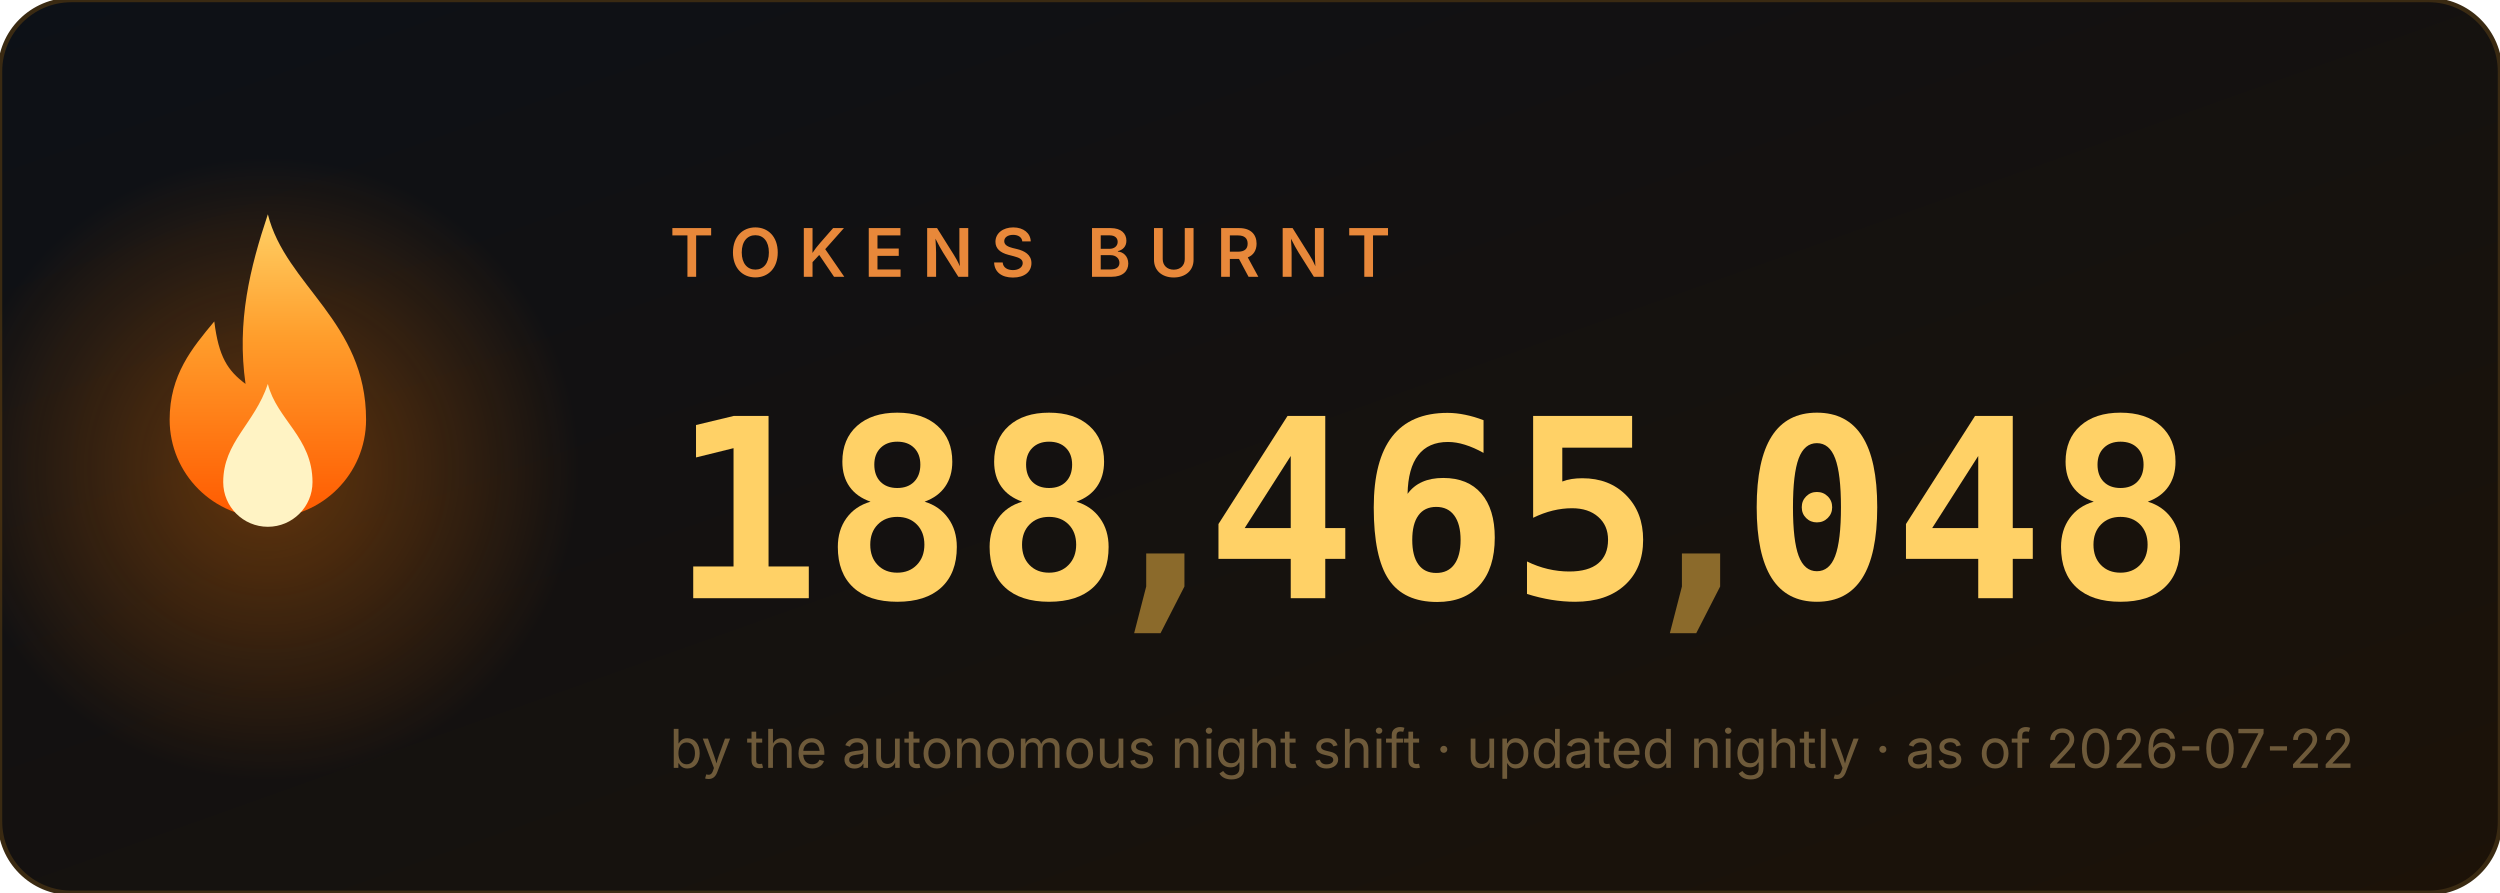
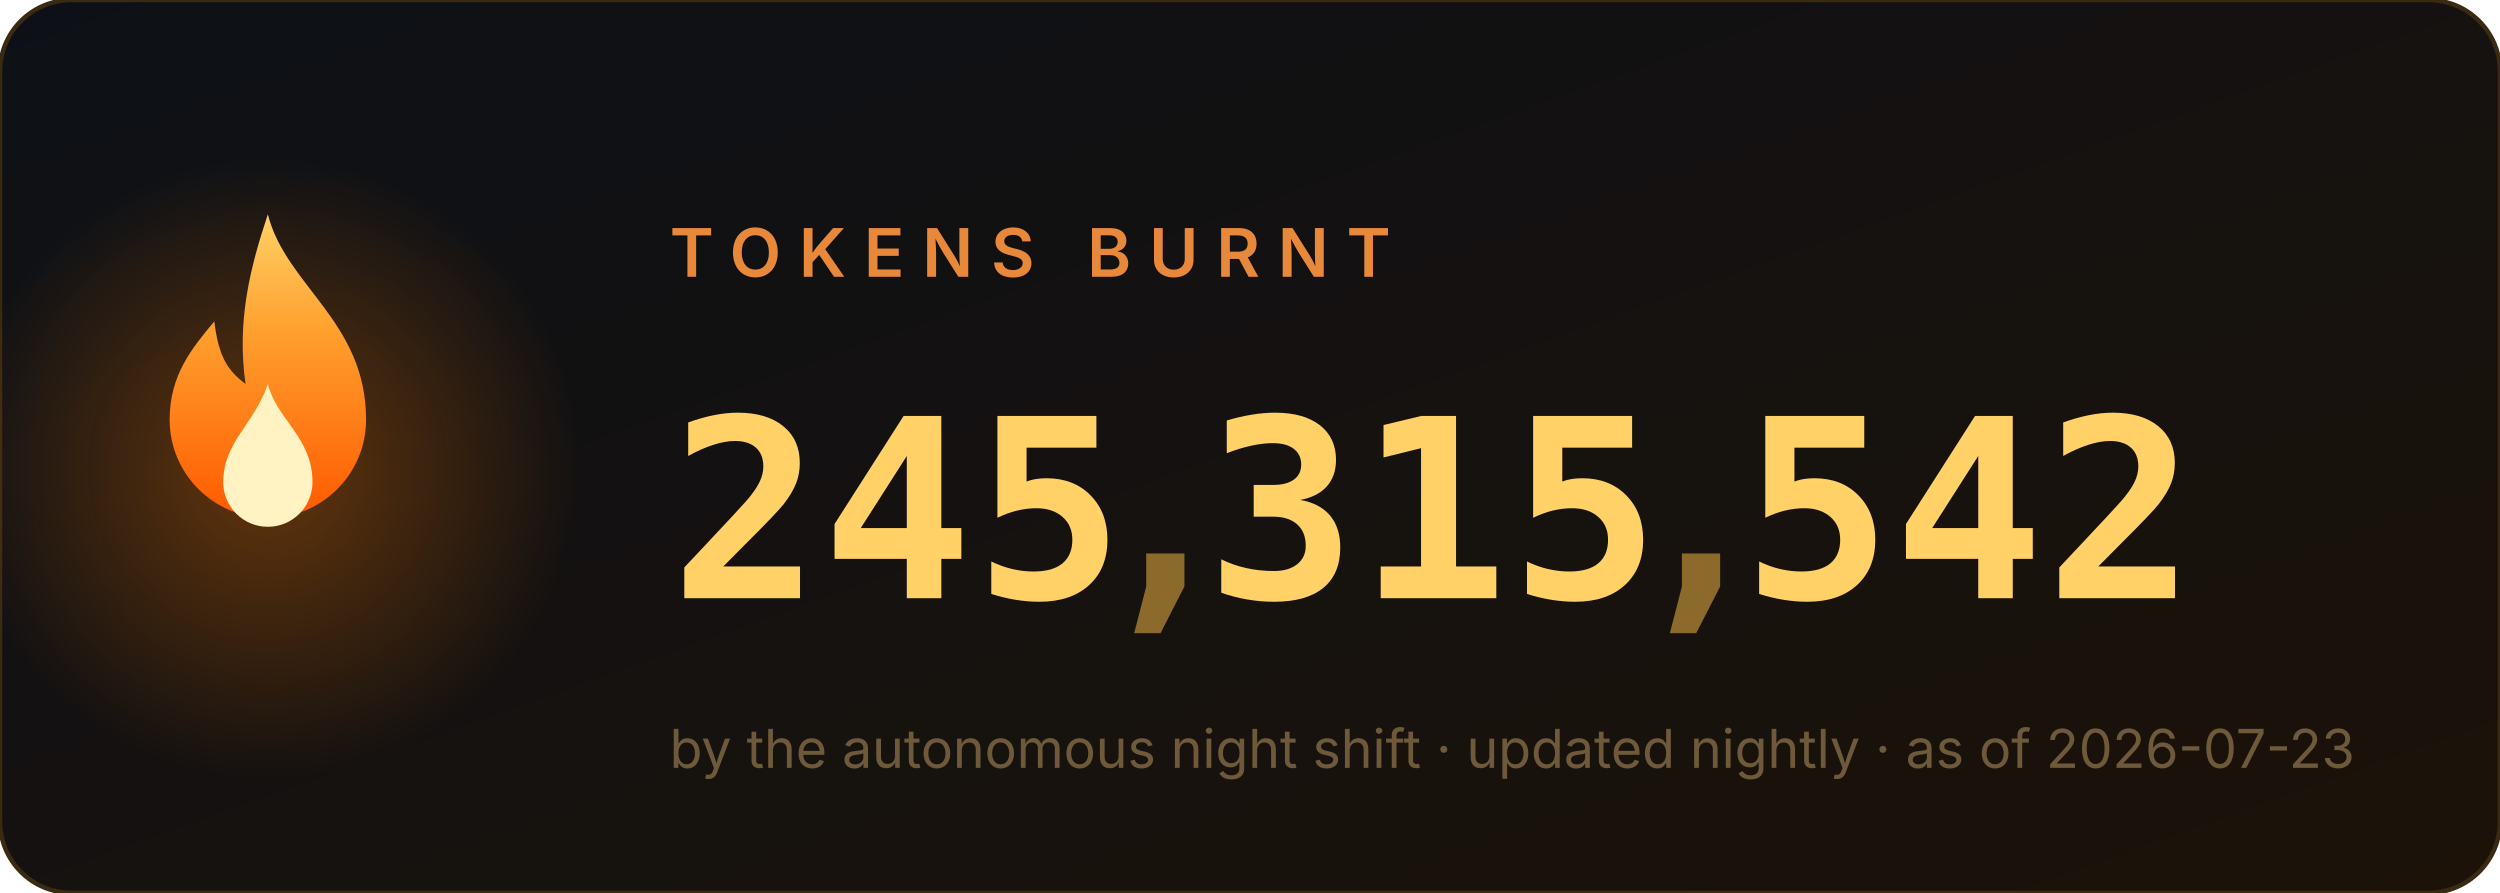
- <svg xmlns="http://www.w3.org/2000/svg" width="560" height="200" viewBox="0 0 560 200" role="img" aria-label="188,465,048 tokens burnt">
+ <svg xmlns="http://www.w3.org/2000/svg" width="560" height="200" viewBox="0 0 560 200" role="img" aria-label="245,315,542 tokens burnt">
  <style>
.num{font:700 56px ui-monospace,'Cascadia Code',Menlo,Consolas,monospace;fill:#ffd166}
.comma{fill:#8b6a2b}
.label{font:600 15px -apple-system,'Segoe UI',sans-serif;fill:#e8883a;letter-spacing:4px}
.sub{font:400 12px -apple-system,'Segoe UI',sans-serif;fill:#6e5a3a}
</style>
  <defs>
    <linearGradient id="bg" x1="0" y1="0" x2="1" y2="1">
      <stop offset="0" stop-color="#0d1117" />
      <stop offset="1" stop-color="#1c1208" />
    </linearGradient>
    <linearGradient id="fg" x1="0" y1="1" x2="0" y2="0">
      <stop offset="0" stop-color="#ff5a00" />
      <stop offset=".6" stop-color="#ff9e2c" />
      <stop offset="1" stop-color="#ffd166" />
    </linearGradient>
    <radialGradient id="halo">
      <stop offset="0" stop-color="#ff7b00" />
      <stop offset="1" stop-color="#ff7b00" stop-opacity="0" />
    </radialGradient>
  </defs>
  <rect width="560" height="200" rx="16" fill="url(#bg)" stroke="#3a2a12" />
  <circle cx="60" cy="105" r="70" fill="url(#halo)" opacity=".35">
    <animate attributeName="opacity" values=".25;.55;.25" dur="2.2s" repeatCount="indefinite" />
  </circle>
  <g transform="translate(60,128)">
    <g>
      <animateTransform attributeName="transform" type="scale" values="1 1;.95 1.1;1 1" dur="1.6s" repeatCount="indefinite" additive="sum" calcMode="spline" keySplines=".4 0 .6 1;.4 0 .6 1" />
      <path d="M0 -80c4 16 22 24 22 46a22 22 0 1 1-44 0c0-10 5-16 10-22 1 8 3 11 7 14-2-14 1-26 5-38z" fill="url(#fg)" />
      <path d="M0 -42c2 8 10 12 10 22a10 10 0 1 1-20 0c0-9 7-13 10-22z" fill="#fff3c4">
        <animateTransform attributeName="transform" type="scale" values="1 1;1.06 .92;1 1" dur="1.1s" repeatCount="indefinite" additive="sum" calcMode="spline" keySplines=".4 0 .6 1;.4 0 .6 1" />
      </path>
    </g>
  </g>
  <text x="150" y="62" class="label">TOKENS BURNT</text>
  <svg x="150" y="84" width="34" height="64" viewBox="0 0 34 64">
-     <g transform="translate(0,-64)">
+     <g transform="translate(0,-128)">
      <g>
-         <animateTransform attributeName="transform" type="translate" values="0 64;0 64;0 0" keyTimes="0;0.000;1" dur="0.97s" begin="0s" fill="freeze" additive="sum" calcMode="spline" keySplines="0 0 1 1;.2 .7 .3 1" />
+         <animateTransform attributeName="transform" type="translate" values="0 128;0 128;0 0" keyTimes="0;0.000;1" dur="1.04s" begin="0s" fill="freeze" additive="sum" calcMode="spline" keySplines="0 0 1 1;.2 .7 .3 1" />
        <text x="17" y="50" class="num" text-anchor="middle">0</text>
        <text x="17" y="114" class="num" text-anchor="middle">1</text>
        <text x="17" y="178" class="num" text-anchor="middle">2</text>
        <text x="17" y="242" class="num" text-anchor="middle">3</text>
        <text x="17" y="306" class="num" text-anchor="middle">4</text>
        <text x="17" y="370" class="num" text-anchor="middle">5</text>
        <text x="17" y="434" class="num" text-anchor="middle">6</text>
        <text x="17" y="498" class="num" text-anchor="middle">7</text>
        <text x="17" y="562" class="num" text-anchor="middle">8</text>
        <text x="17" y="626" class="num" text-anchor="middle">9</text>
      </g>
    </g>
  </svg>
  <svg x="184" y="84" width="34" height="64" viewBox="0 0 34 64">
-     <g transform="translate(0,-512)">
+     <g transform="translate(0,-256)">
      <g>
-         <animateTransform attributeName="transform" type="translate" values="0 512;0 512;0 0" keyTimes="0;0.076;1" dur="1.58s" begin="0s" fill="freeze" additive="sum" calcMode="spline" keySplines="0 0 1 1;.2 .7 .3 1" />
+         <animateTransform attributeName="transform" type="translate" values="0 256;0 256;0 0" keyTimes="0;0.092;1" dur="1.30s" begin="0s" fill="freeze" additive="sum" calcMode="spline" keySplines="0 0 1 1;.2 .7 .3 1" />
        <text x="17" y="50" class="num" text-anchor="middle">0</text>
        <text x="17" y="114" class="num" text-anchor="middle">1</text>
        <text x="17" y="178" class="num" text-anchor="middle">2</text>
        <text x="17" y="242" class="num" text-anchor="middle">3</text>
        <text x="17" y="306" class="num" text-anchor="middle">4</text>
        <text x="17" y="370" class="num" text-anchor="middle">5</text>
        <text x="17" y="434" class="num" text-anchor="middle">6</text>
        <text x="17" y="498" class="num" text-anchor="middle">7</text>
        <text x="17" y="562" class="num" text-anchor="middle">8</text>
        <text x="17" y="626" class="num" text-anchor="middle">9</text>
      </g>
    </g>
  </svg>
  <svg x="218" y="84" width="34" height="64" viewBox="0 0 34 64">
-     <g transform="translate(0,-512)">
+     <g transform="translate(0,-320)">
      <g>
-         <animateTransform attributeName="transform" type="translate" values="0 512;0 512;0 0" keyTimes="0;0.141;1" dur="1.70s" begin="0s" fill="freeze" additive="sum" calcMode="spline" keySplines="0 0 1 1;.2 .7 .3 1" />
+         <animateTransform attributeName="transform" type="translate" values="0 320;0 320;0 0" keyTimes="0;0.161;1" dur="1.49s" begin="0s" fill="freeze" additive="sum" calcMode="spline" keySplines="0 0 1 1;.2 .7 .3 1" />
        <text x="17" y="50" class="num" text-anchor="middle">0</text>
        <text x="17" y="114" class="num" text-anchor="middle">1</text>
        <text x="17" y="178" class="num" text-anchor="middle">2</text>
        <text x="17" y="242" class="num" text-anchor="middle">3</text>
        <text x="17" y="306" class="num" text-anchor="middle">4</text>
        <text x="17" y="370" class="num" text-anchor="middle">5</text>
        <text x="17" y="434" class="num" text-anchor="middle">6</text>
        <text x="17" y="498" class="num" text-anchor="middle">7</text>
        <text x="17" y="562" class="num" text-anchor="middle">8</text>
        <text x="17" y="626" class="num" text-anchor="middle">9</text>
      </g>
    </g>
  </svg>
  <text x="261" y="134" class="num comma" text-anchor="middle">,</text>
  <svg x="270" y="84" width="34" height="64" viewBox="0 0 34 64">
-     <g transform="translate(0,-256)">
+     <g transform="translate(0,-192)">
      <g>
-         <animateTransform attributeName="transform" type="translate" values="0 256;0 256;0 0" keyTimes="0;0.289;1" dur="1.66s" begin="0s" fill="freeze" additive="sum" calcMode="spline" keySplines="0 0 1 1;.2 .7 .3 1" />
+         <animateTransform attributeName="transform" type="translate" values="0 192;0 192;0 0" keyTimes="0;0.302;1" dur="1.59s" begin="0s" fill="freeze" additive="sum" calcMode="spline" keySplines="0 0 1 1;.2 .7 .3 1" />
        <text x="17" y="50" class="num" text-anchor="middle">0</text>
        <text x="17" y="114" class="num" text-anchor="middle">1</text>
        <text x="17" y="178" class="num" text-anchor="middle">2</text>
        <text x="17" y="242" class="num" text-anchor="middle">3</text>
        <text x="17" y="306" class="num" text-anchor="middle">4</text>
        <text x="17" y="370" class="num" text-anchor="middle">5</text>
        <text x="17" y="434" class="num" text-anchor="middle">6</text>
        <text x="17" y="498" class="num" text-anchor="middle">7</text>
        <text x="17" y="562" class="num" text-anchor="middle">8</text>
        <text x="17" y="626" class="num" text-anchor="middle">9</text>
      </g>
    </g>
  </svg>
  <svg x="304" y="84" width="34" height="64" viewBox="0 0 34 64">
-     <g transform="translate(0,-384)">
+     <g transform="translate(0,-64)">
      <g>
-         <animateTransform attributeName="transform" type="translate" values="0 384;0 384;0 0" keyTimes="0;0.312;1" dur="1.92s" begin="0s" fill="freeze" additive="sum" calcMode="spline" keySplines="0 0 1 1;.2 .7 .3 1" />
+         <animateTransform attributeName="transform" type="translate" values="0 64;0 64;0 0" keyTimes="0;0.382;1" dur="1.57s" begin="0s" fill="freeze" additive="sum" calcMode="spline" keySplines="0 0 1 1;.2 .7 .3 1" />
        <text x="17" y="50" class="num" text-anchor="middle">0</text>
        <text x="17" y="114" class="num" text-anchor="middle">1</text>
        <text x="17" y="178" class="num" text-anchor="middle">2</text>
        <text x="17" y="242" class="num" text-anchor="middle">3</text>
        <text x="17" y="306" class="num" text-anchor="middle">4</text>
        <text x="17" y="370" class="num" text-anchor="middle">5</text>
        <text x="17" y="434" class="num" text-anchor="middle">6</text>
        <text x="17" y="498" class="num" text-anchor="middle">7</text>
        <text x="17" y="562" class="num" text-anchor="middle">8</text>
        <text x="17" y="626" class="num" text-anchor="middle">9</text>
      </g>
    </g>
  </svg>
  <svg x="338" y="84" width="34" height="64" viewBox="0 0 34 64">
    <g transform="translate(0,-320)">
      <g>
        <animateTransform attributeName="transform" type="translate" values="0 320;0 320;0 0" keyTimes="0;0.365;1" dur="1.97s" begin="0s" fill="freeze" additive="sum" calcMode="spline" keySplines="0 0 1 1;.2 .7 .3 1" />
        <text x="17" y="50" class="num" text-anchor="middle">0</text>
        <text x="17" y="114" class="num" text-anchor="middle">1</text>
        <text x="17" y="178" class="num" text-anchor="middle">2</text>
        <text x="17" y="242" class="num" text-anchor="middle">3</text>
        <text x="17" y="306" class="num" text-anchor="middle">4</text>
        <text x="17" y="370" class="num" text-anchor="middle">5</text>
        <text x="17" y="434" class="num" text-anchor="middle">6</text>
        <text x="17" y="498" class="num" text-anchor="middle">7</text>
        <text x="17" y="562" class="num" text-anchor="middle">8</text>
        <text x="17" y="626" class="num" text-anchor="middle">9</text>
      </g>
    </g>
  </svg>
  <text x="381" y="134" class="num comma" text-anchor="middle">,</text>
  <svg x="390" y="84" width="34" height="64" viewBox="0 0 34 64">
-     <g transform="translate(0,0)">
+     <g transform="translate(0,-320)">
      <g>
-         <animateTransform attributeName="transform" type="translate" values="0 0;0 0;0 0" keyTimes="0;0.516;1" dur="1.86s" begin="0s" fill="freeze" additive="sum" calcMode="spline" keySplines="0 0 1 1;.2 .7 .3 1" />
+         <animateTransform attributeName="transform" type="translate" values="0 320;0 320;0 0" keyTimes="0;0.434;1" dur="2.21s" begin="0s" fill="freeze" additive="sum" calcMode="spline" keySplines="0 0 1 1;.2 .7 .3 1" />
        <text x="17" y="50" class="num" text-anchor="middle">0</text>
        <text x="17" y="114" class="num" text-anchor="middle">1</text>
        <text x="17" y="178" class="num" text-anchor="middle">2</text>
        <text x="17" y="242" class="num" text-anchor="middle">3</text>
        <text x="17" y="306" class="num" text-anchor="middle">4</text>
        <text x="17" y="370" class="num" text-anchor="middle">5</text>
        <text x="17" y="434" class="num" text-anchor="middle">6</text>
        <text x="17" y="498" class="num" text-anchor="middle">7</text>
        <text x="17" y="562" class="num" text-anchor="middle">8</text>
        <text x="17" y="626" class="num" text-anchor="middle">9</text>
      </g>
    </g>
  </svg>
  <svg x="424" y="84" width="34" height="64" viewBox="0 0 34 64">
    <g transform="translate(0,-256)">
      <g>
        <animateTransform attributeName="transform" type="translate" values="0 256;0 256;0 0" keyTimes="0;0.478;1" dur="2.26s" begin="0s" fill="freeze" additive="sum" calcMode="spline" keySplines="0 0 1 1;.2 .7 .3 1" />
        <text x="17" y="50" class="num" text-anchor="middle">0</text>
        <text x="17" y="114" class="num" text-anchor="middle">1</text>
        <text x="17" y="178" class="num" text-anchor="middle">2</text>
        <text x="17" y="242" class="num" text-anchor="middle">3</text>
        <text x="17" y="306" class="num" text-anchor="middle">4</text>
        <text x="17" y="370" class="num" text-anchor="middle">5</text>
        <text x="17" y="434" class="num" text-anchor="middle">6</text>
        <text x="17" y="498" class="num" text-anchor="middle">7</text>
        <text x="17" y="562" class="num" text-anchor="middle">8</text>
        <text x="17" y="626" class="num" text-anchor="middle">9</text>
      </g>
    </g>
  </svg>
  <svg x="458" y="84" width="34" height="64" viewBox="0 0 34 64">
-     <g transform="translate(0,-512)">
+     <g transform="translate(0,-128)">
      <g>
-         <animateTransform attributeName="transform" type="translate" values="0 512;0 512;0 0" keyTimes="0;0.451;1" dur="2.66s" begin="0s" fill="freeze" additive="sum" calcMode="spline" keySplines="0 0 1 1;.2 .7 .3 1" />
+         <animateTransform attributeName="transform" type="translate" values="0 128;0 128;0 0" keyTimes="0;0.536;1" dur="2.24s" begin="0s" fill="freeze" additive="sum" calcMode="spline" keySplines="0 0 1 1;.2 .7 .3 1" />
        <text x="17" y="50" class="num" text-anchor="middle">0</text>
        <text x="17" y="114" class="num" text-anchor="middle">1</text>
        <text x="17" y="178" class="num" text-anchor="middle">2</text>
        <text x="17" y="242" class="num" text-anchor="middle">3</text>
        <text x="17" y="306" class="num" text-anchor="middle">4</text>
        <text x="17" y="370" class="num" text-anchor="middle">5</text>
        <text x="17" y="434" class="num" text-anchor="middle">6</text>
        <text x="17" y="498" class="num" text-anchor="middle">7</text>
        <text x="17" y="562" class="num" text-anchor="middle">8</text>
        <text x="17" y="626" class="num" text-anchor="middle">9</text>
      </g>
    </g>
  </svg>
-   <text x="150" y="172" class="sub">by the autonomous night shift · updated nightly · as of 2026-07-22</text>
+   <text x="150" y="172" class="sub">by the autonomous night shift · updated nightly · as of 2026-07-23</text>
</svg>
